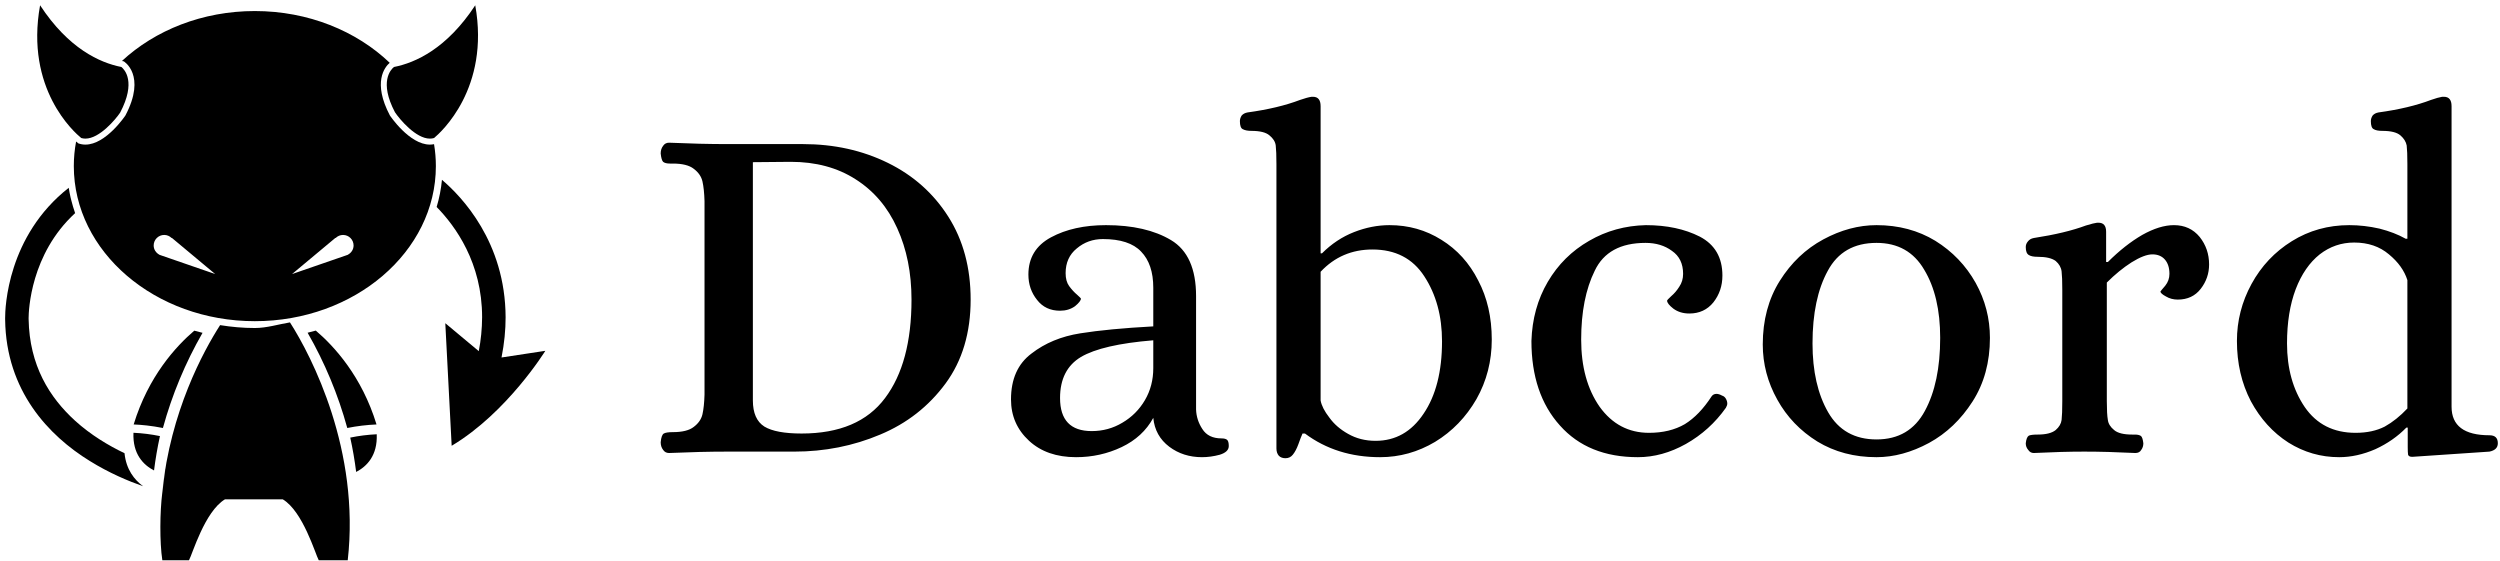
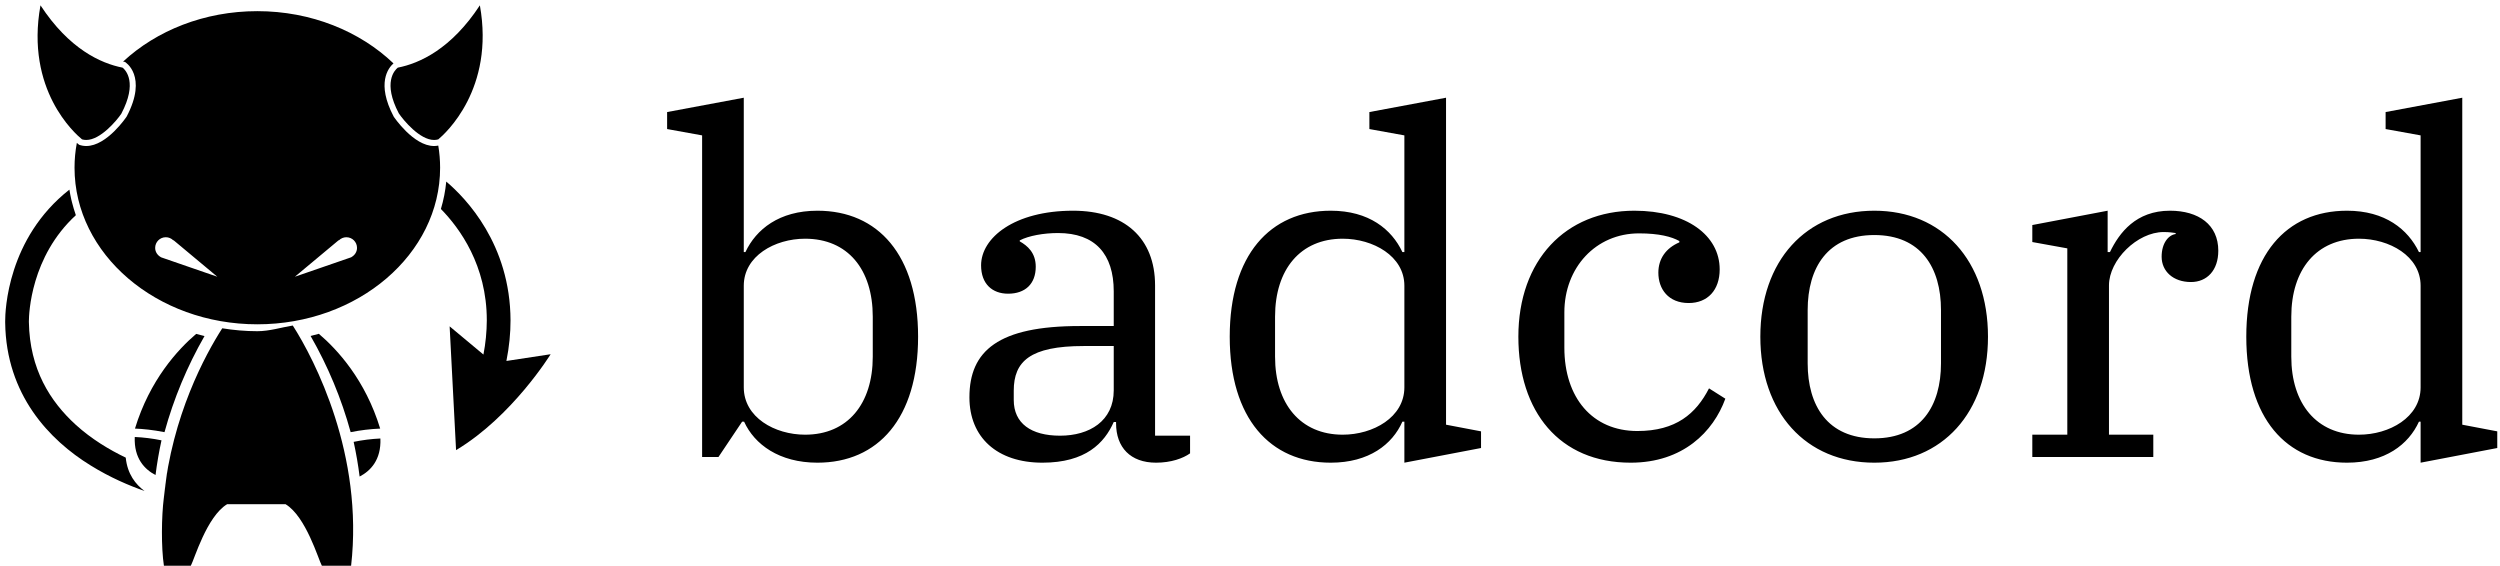
- <svg xmlns="http://www.w3.org/2000/svg" data-v-423bf9ae="" viewBox="0 0 415 93" class="iconLeft">
-   <g data-v-423bf9ae="" id="0a14e5cc-627a-4137-ae2d-6ac8aaef0db3" fill="black" transform="matrix(5.774783,0,0,5.774783,106.2091,1.455028)">
-     <path d="M0.84 12.77L0.84 12.77Q0.73 12.77 0.67 12.68L0.67 12.68L0.67 12.68Q0.60 12.59 0.60 12.46L0.60 12.46L0.60 12.46Q0.62 12.25 0.69 12.21L0.69 12.21L0.69 12.21Q0.76 12.17 0.95 12.17L0.95 12.17L0.95 12.17Q1.36 12.17 1.55 12.02L1.55 12.02L1.55 12.02Q1.75 11.87 1.80 11.66L1.80 11.66L1.80 11.66Q1.85 11.44 1.86 11.09L1.86 11.09L1.86 5.53L1.86 5.53Q1.85 5.18 1.80 4.96L1.80 4.96L1.80 4.96Q1.75 4.75 1.55 4.60L1.55 4.60L1.55 4.60Q1.36 4.45 0.95 4.45L0.95 4.45L0.87 4.45L0.87 4.45Q0.73 4.45 0.67 4.40L0.67 4.40L0.67 4.40Q0.62 4.35 0.60 4.16L0.60 4.16L0.60 4.16Q0.60 4.03 0.67 3.94L0.67 3.94L0.67 3.94Q0.73 3.85 0.84 3.85L0.84 3.85L0.84 3.85Q1.76 3.89 2.51 3.89L2.51 3.89L4.69 3.89L4.69 3.89Q6.03 3.89 7.13 4.43L7.13 4.43L7.13 4.43Q8.23 4.97 8.87 5.98L8.87 5.98L8.87 5.98Q9.51 6.99 9.51 8.36L9.51 8.36L9.51 8.36Q9.51 9.79 8.79 10.77L8.79 10.77L8.79 10.77Q8.06 11.76 6.91 12.24L6.91 12.24L6.91 12.24Q5.75 12.73 4.44 12.73L4.44 12.73L2.51 12.73L2.51 12.73Q1.76 12.73 0.84 12.77L0.84 12.77ZM4.65 12.21L4.65 12.21Q6.29 12.21 7.05 11.19L7.05 11.19L7.05 11.19Q7.81 10.18 7.81 8.36L7.81 8.36L7.81 8.36Q7.81 7.21 7.40 6.31L7.40 6.31L7.40 6.31Q6.99 5.40 6.20 4.90L6.20 4.90L6.20 4.90Q5.42 4.40 4.34 4.40L4.34 4.40L3.25 4.41L3.25 11.26L3.25 11.26Q3.25 11.80 3.58 12.01L3.58 12.01L3.58 12.01Q3.91 12.21 4.65 12.21L4.65 12.21ZM12.54 12.89L12.54 12.89Q11.70 12.89 11.19 12.42L11.19 12.42L11.19 12.42Q10.67 11.94 10.67 11.23L10.67 11.23L10.67 11.23Q10.67 10.35 11.26 9.91L11.26 9.91L11.26 9.91Q11.84 9.46 12.66 9.33L12.66 9.33L12.66 9.33Q13.47 9.20 14.76 9.13L14.76 9.13L14.76 8.02L14.76 8.02Q14.76 7.34 14.41 6.98L14.41 6.98L14.41 6.98Q14.07 6.62 13.31 6.62L13.31 6.62L13.31 6.62Q12.88 6.62 12.56 6.89L12.56 6.89L12.56 6.89Q12.24 7.15 12.24 7.60L12.24 7.60L12.24 7.60Q12.24 7.83 12.34 7.97L12.34 7.97L12.34 7.97Q12.45 8.12 12.57 8.22L12.57 8.22L12.57 8.22Q12.68 8.32 12.68 8.33L12.68 8.33L12.68 8.33Q12.68 8.41 12.51 8.55L12.51 8.55L12.51 8.55Q12.33 8.68 12.08 8.68L12.08 8.68L12.08 8.68Q11.66 8.68 11.42 8.37L11.42 8.37L11.42 8.37Q11.17 8.06 11.17 7.64L11.17 7.64L11.17 7.64Q11.17 6.92 11.82 6.57L11.82 6.57L11.82 6.57Q12.47 6.22 13.40 6.22L13.40 6.22L13.40 6.22Q14.55 6.22 15.27 6.65L15.27 6.65L15.27 6.65Q15.99 7.08 15.99 8.26L15.99 8.26L15.99 11.52L15.99 11.52Q16.00 11.82 16.17 12.08L16.17 12.08L16.17 12.08Q16.34 12.35 16.72 12.35L16.72 12.35L16.72 12.35Q16.83 12.35 16.88 12.39L16.88 12.39L16.88 12.39Q16.93 12.43 16.93 12.57L16.93 12.57L16.93 12.57Q16.93 12.74 16.67 12.82L16.67 12.82L16.67 12.82Q16.41 12.89 16.16 12.89L16.16 12.89L16.16 12.89Q15.62 12.89 15.22 12.59L15.22 12.59L15.22 12.59Q14.81 12.28 14.76 11.76L14.76 11.76L14.76 11.76Q14.46 12.31 13.85 12.60L13.85 12.60L13.85 12.60Q13.24 12.89 12.54 12.89L12.54 12.89ZM12.99 12.14L12.99 12.14Q13.47 12.14 13.87 11.90L13.87 11.90L13.87 11.90Q14.28 11.66 14.52 11.25L14.52 11.25L14.52 11.25Q14.76 10.84 14.76 10.33L14.76 10.33L14.76 9.53L14.76 9.53Q13.29 9.65 12.68 10.01L12.68 10.01L12.68 10.01Q12.08 10.37 12.08 11.19L12.08 11.19L12.08 11.19Q12.08 12.14 12.99 12.14L12.99 12.14ZM18.56 12.92L18.56 12.92Q18.44 12.92 18.37 12.85L18.37 12.85L18.37 12.85Q18.30 12.77 18.30 12.64L18.30 12.64L18.30 4.47L18.30 4.47Q18.30 4.10 18.28 3.93L18.28 3.93L18.28 3.93Q18.26 3.77 18.10 3.64L18.10 3.64L18.10 3.64Q17.95 3.51 17.58 3.51L17.58 3.51L17.58 3.51Q17.42 3.51 17.33 3.46L17.33 3.46L17.33 3.46Q17.25 3.42 17.25 3.23L17.25 3.23L17.25 3.23Q17.25 3.15 17.30 3.07L17.30 3.07L17.30 3.07Q17.36 3.00 17.47 2.98L17.47 2.98L17.47 2.98Q18.35 2.86 18.98 2.62L18.98 2.62L18.98 2.62Q19.18 2.55 19.31 2.53L19.31 2.53L19.35 2.53L19.35 2.53Q19.57 2.53 19.57 2.80L19.57 2.80L19.57 7.03L19.61 7.03L19.61 7.03Q20.02 6.62 20.53 6.42L20.53 6.42L20.53 6.42Q21.04 6.22 21.55 6.22L21.55 6.22L21.55 6.22Q22.37 6.22 23.04 6.64L23.04 6.64L23.04 6.64Q23.72 7.06 24.10 7.81L24.10 7.81L24.10 7.81Q24.49 8.55 24.49 9.51L24.49 9.51L24.49 9.51Q24.49 10.44 24.05 11.22L24.05 11.22L24.05 11.22Q23.60 12.00 22.86 12.45L22.86 12.45L22.86 12.45Q22.12 12.89 21.28 12.89L21.28 12.89L21.28 12.89Q20.03 12.89 19.12 12.21L19.12 12.21L19.05 12.21L19.05 12.21Q19.00 12.32 18.93 12.52L18.93 12.52L18.93 12.52Q18.86 12.71 18.77 12.82L18.77 12.82L18.77 12.82Q18.69 12.92 18.56 12.92L18.56 12.92ZM21.15 12.42L21.15 12.42Q22.01 12.42 22.53 11.64L22.53 11.64L22.53 11.64Q23.06 10.86 23.06 9.56L23.06 9.56L23.06 9.56Q23.06 8.47 22.55 7.69L22.55 7.69L22.55 7.69Q22.05 6.92 21.06 6.92L21.06 6.92L21.06 6.92Q20.17 6.92 19.57 7.56L19.57 7.56L19.57 11.26L19.57 11.26Q19.61 11.48 19.82 11.75L19.82 11.75L19.82 11.75Q20.02 12.03 20.36 12.22L20.36 12.22L20.36 12.22Q20.71 12.42 21.15 12.42L21.15 12.42ZM28.69 12.89L28.69 12.89Q27.26 12.89 26.45 11.98L26.45 11.98L26.45 11.98Q25.63 11.07 25.63 9.55L25.63 9.55L25.63 9.55Q25.66 8.60 26.10 7.85L26.10 7.85L26.10 7.85Q26.54 7.10 27.29 6.67L27.29 6.67L27.29 6.67Q28.03 6.24 28.92 6.22L28.92 6.22L28.92 6.22Q29.82 6.22 30.47 6.55L30.47 6.55L30.47 6.55Q31.12 6.89 31.12 7.67L31.12 7.67L31.12 7.67Q31.12 8.11 30.86 8.44L30.86 8.44L30.86 8.44Q30.60 8.76 30.17 8.76L30.17 8.76L30.17 8.76Q29.90 8.76 29.71 8.62L29.71 8.62L29.71 8.62Q29.53 8.48 29.53 8.39L29.53 8.39L29.53 8.39Q29.53 8.37 29.65 8.26L29.65 8.26L29.65 8.26Q29.78 8.15 29.88 7.99L29.88 7.99L29.88 7.99Q29.99 7.83 29.99 7.62L29.99 7.62L29.99 7.62Q29.99 7.18 29.67 6.96L29.67 6.96L29.67 6.96Q29.36 6.73 28.91 6.73L28.91 6.73L28.91 6.73Q27.83 6.73 27.45 7.53L27.45 7.53L27.45 7.53Q27.06 8.32 27.06 9.51L27.06 9.51L27.06 9.51Q27.06 10.68 27.59 11.44L27.59 11.44L27.59 11.44Q28.13 12.19 29.01 12.19L29.01 12.19L29.01 12.19Q29.61 12.19 30.04 11.94L30.04 11.94L30.04 11.94Q30.46 11.68 30.81 11.14L30.81 11.14L30.81 11.14Q30.86 11.07 30.95 11.07L30.95 11.07L30.95 11.07Q31.02 11.07 31.11 11.12L31.11 11.12L31.11 11.12Q31.18 11.14 31.22 11.21L31.22 11.21L31.22 11.21Q31.26 11.28 31.26 11.35L31.26 11.35L31.26 11.35Q31.26 11.40 31.22 11.47L31.22 11.47L31.22 11.47Q30.76 12.12 30.07 12.51L30.07 12.51L30.07 12.51Q29.39 12.89 28.69 12.89L28.69 12.89ZM35.55 12.89L35.55 12.89Q34.59 12.89 33.85 12.44L33.85 12.44L33.85 12.44Q33.11 11.98 32.70 11.24L32.70 11.24L32.70 11.24Q32.28 10.49 32.28 9.65L32.28 9.65L32.28 9.65Q32.28 8.60 32.77 7.82L32.77 7.82L32.77 7.82Q33.26 7.04 34.02 6.63L34.02 6.63L34.02 6.63Q34.78 6.22 35.55 6.22L35.55 6.22L35.55 6.22Q36.50 6.22 37.24 6.67L37.24 6.67L37.24 6.67Q37.98 7.13 38.40 7.88L38.40 7.88L38.40 7.88Q38.81 8.62 38.81 9.46L38.81 9.46L38.81 9.46Q38.81 10.51 38.31 11.29L38.31 11.29L38.31 11.29Q37.81 12.07 37.06 12.48L37.06 12.48L37.06 12.48Q36.30 12.89 35.55 12.89L35.55 12.89ZM35.55 12.38L35.55 12.38Q36.50 12.38 36.94 11.56L36.94 11.56L36.94 11.56Q37.38 10.75 37.38 9.46L37.38 9.46L37.38 9.46Q37.38 8.26 36.92 7.50L36.92 7.50L36.92 7.50Q36.47 6.73 35.55 6.73L35.55 6.73L35.55 6.73Q34.58 6.73 34.15 7.53L34.15 7.53L34.15 7.53Q33.71 8.33 33.71 9.62L33.71 9.62L33.71 9.62Q33.71 10.82 34.16 11.60L34.16 11.60L34.16 11.60Q34.61 12.38 35.55 12.38L35.55 12.38ZM40.07 12.77L40.07 12.77Q39.97 12.77 39.91 12.68L39.91 12.68L39.91 12.68Q39.84 12.60 39.84 12.49L39.84 12.49L39.84 12.49Q39.86 12.31 39.93 12.27L39.93 12.27L39.93 12.27Q40.00 12.24 40.18 12.24L40.18 12.24L40.18 12.24Q40.54 12.24 40.70 12.11L40.70 12.11L40.70 12.11Q40.85 11.98 40.87 11.82L40.87 11.82L40.87 11.82Q40.89 11.65 40.89 11.28L40.89 11.28L40.89 8.08L40.89 8.08Q40.89 7.71 40.87 7.55L40.87 7.55L40.87 7.55Q40.85 7.38 40.70 7.25L40.70 7.25L40.70 7.25Q40.54 7.13 40.18 7.13L40.18 7.13L40.18 7.13Q40.01 7.13 39.93 7.08L39.93 7.08L39.93 7.08Q39.84 7.03 39.84 6.85L39.84 6.85L39.84 6.85Q39.84 6.76 39.90 6.69L39.90 6.69L39.90 6.69Q39.96 6.61 40.07 6.59L40.07 6.59L40.07 6.59Q40.98 6.45 41.57 6.23L41.57 6.23L41.57 6.23Q41.80 6.16 41.89 6.15L41.89 6.15L41.93 6.15L41.93 6.15Q42.15 6.15 42.15 6.41L42.15 6.41L42.15 7.28L42.20 7.28L42.20 7.28Q42.69 6.79 43.19 6.50L43.19 6.50L43.19 6.50Q43.69 6.22 44.10 6.22L44.10 6.22L44.10 6.22Q44.56 6.22 44.84 6.56L44.84 6.56L44.84 6.56Q45.11 6.90 45.11 7.35L45.11 7.35L45.11 7.35Q45.11 7.74 44.87 8.05L44.87 8.05L44.87 8.05Q44.63 8.36 44.21 8.36L44.21 8.36L44.21 8.36Q44.02 8.36 43.87 8.27L43.87 8.27L43.87 8.27Q43.72 8.19 43.71 8.13L43.71 8.13L43.71 8.13Q43.72 8.11 43.85 7.96L43.85 7.96L43.85 7.96Q43.97 7.81 43.97 7.62L43.97 7.62L43.97 7.62Q43.97 7.36 43.84 7.21L43.84 7.21L43.84 7.21Q43.71 7.06 43.48 7.06L43.48 7.06L43.48 7.06Q43.25 7.06 42.88 7.29L42.88 7.29L42.88 7.29Q42.52 7.52 42.17 7.87L42.17 7.87L42.17 11.28L42.17 11.28Q42.17 11.65 42.20 11.82L42.20 11.82L42.20 11.82Q42.22 11.98 42.38 12.11L42.38 12.11L42.38 12.11Q42.53 12.24 42.90 12.24L42.90 12.24L42.98 12.24L42.98 12.24Q43.09 12.24 43.15 12.28L43.15 12.28L43.15 12.28Q43.20 12.32 43.22 12.49L43.22 12.49L43.22 12.49Q43.22 12.60 43.16 12.68L43.16 12.68L43.16 12.68Q43.11 12.77 42.99 12.77L42.99 12.77L42.99 12.77Q42.18 12.73 41.52 12.73L41.52 12.73L41.52 12.73Q40.89 12.73 40.07 12.77L40.07 12.77ZM48.85 12.89L48.85 12.89Q48.06 12.89 47.39 12.47L47.39 12.47L47.39 12.47Q46.72 12.04 46.31 11.28L46.31 11.28L46.31 11.28Q45.91 10.51 45.91 9.55L45.91 9.55L45.91 9.55Q45.91 8.68 46.33 7.91L46.33 7.91L46.33 7.91Q46.75 7.14 47.49 6.68L47.49 6.68L47.49 6.68Q48.23 6.22 49.14 6.22L49.14 6.22L49.14 6.22Q49.57 6.22 50.01 6.32L50.01 6.32L50.01 6.32Q50.44 6.43 50.76 6.61L50.76 6.61L50.81 6.61L50.81 4.47L50.81 4.47Q50.81 4.10 50.79 3.93L50.79 3.93L50.79 3.93Q50.76 3.77 50.61 3.64L50.61 3.64L50.61 3.64Q50.46 3.51 50.09 3.51L50.09 3.51L50.09 3.51Q49.92 3.51 49.84 3.46L49.84 3.46L49.84 3.46Q49.76 3.42 49.76 3.23L49.76 3.23L49.76 3.23Q49.76 3.15 49.81 3.07L49.81 3.07L49.81 3.07Q49.87 3.00 49.98 2.98L49.98 2.98L49.98 2.98Q50.86 2.86 51.49 2.62L51.49 2.62L51.49 2.62Q51.69 2.55 51.81 2.53L51.81 2.53L51.86 2.53L51.86 2.53Q52.08 2.53 52.08 2.80L52.08 2.80L52.08 11.44L52.08 11.44Q52.08 12.26 53.17 12.26L53.17 12.26L53.17 12.26Q53.41 12.26 53.41 12.49L53.41 12.49L53.41 12.49Q53.41 12.68 53.17 12.73L53.17 12.73L50.95 12.88L50.95 12.88Q50.85 12.88 50.83 12.82L50.83 12.82L50.83 12.82Q50.82 12.75 50.82 12.60L50.82 12.60L50.82 12.04L50.78 12.04L50.78 12.04Q50.41 12.42 49.89 12.66L49.89 12.66L49.89 12.66Q49.36 12.89 48.85 12.89L48.85 12.89ZM49.32 12.19L49.32 12.19Q49.81 12.19 50.16 12.01L50.16 12.01L50.16 12.01Q50.50 11.82 50.81 11.49L50.81 11.49L50.81 7.80L50.81 7.80Q50.68 7.39 50.28 7.06L50.28 7.06L50.28 7.06Q49.88 6.72 49.28 6.72L49.28 6.72L49.28 6.72Q48.73 6.72 48.29 7.06L48.29 7.06L48.29 7.06Q47.85 7.41 47.60 8.06L47.60 8.06L47.60 8.06Q47.35 8.72 47.35 9.62L47.35 9.62L47.35 9.62Q47.35 10.70 47.86 11.45L47.86 11.45L47.86 11.45Q48.37 12.19 49.32 12.19L49.32 12.19Z" />
+ <svg xmlns="http://www.w3.org/2000/svg" data-v-423bf9ae="" viewBox="0 0 411 93" class="iconLeft">
+   <g data-v-423bf9ae="" id="95b14c0b-18c5-4e01-9994-672c49a2e1ab" fill="black" transform="matrix(5.479452,0,0,5.479452,107.7562,-3.496412)">
+     <path d="M4.86 14.52C6.68 14.52 7.88 13.19 7.88 10.74C7.88 8.29 6.68 6.96 4.86 6.96C3.71 6.96 3.02 7.52 2.70 8.20L2.65 8.20L2.65 3.57L0.35 4.00L0.35 4.51L1.40 4.70L1.40 14.35L1.89 14.35L2.60 13.29L2.66 13.29C2.97 13.97 3.71 14.52 4.86 14.52ZM4.49 13.68C3.58 13.68 2.65 13.16 2.65 12.26L2.65 9.21C2.65 8.32 3.58 7.80 4.49 7.80C5.77 7.80 6.52 8.72 6.52 10.14L6.52 11.34C6.52 12.75 5.77 13.68 4.49 13.68ZM11.61 14.52C12.91 14.52 13.47 13.93 13.75 13.30L13.82 13.30L13.82 13.34C13.82 14.06 14.25 14.52 15.02 14.52C15.47 14.52 15.83 14.39 16.04 14.24L16.04 13.71L14.99 13.71L14.99 9.20C14.99 7.78 14.07 6.96 12.53 6.96C10.77 6.96 9.77 7.77 9.77 8.60C9.77 9.16 10.11 9.45 10.58 9.45C11.09 9.45 11.41 9.16 11.41 8.64C11.41 8.22 11.16 8.01 10.93 7.88L10.93 7.85C11.20 7.71 11.65 7.63 12.08 7.63C13.19 7.63 13.75 8.26 13.75 9.38L13.75 10.42L12.73 10.42C10.29 10.42 9.42 11.16 9.42 12.56C9.42 13.76 10.25 14.52 11.61 14.52ZM12.14 13.71C11.27 13.71 10.75 13.34 10.75 12.64L10.75 12.36C10.75 11.48 11.24 11.02 12.85 11.02L13.75 11.02L13.75 12.35C13.75 13.27 13.02 13.71 12.14 13.71ZM20.26 14.52C21.41 14.52 22.11 13.97 22.41 13.29L22.47 13.29L22.47 14.52L24.77 14.08L24.77 13.58L23.72 13.38L23.72 3.57L21.42 4.00L21.42 4.51L22.47 4.70L22.47 8.20L22.41 8.20C22.09 7.52 21.41 6.96 20.26 6.96C18.44 6.96 17.23 8.29 17.23 10.74C17.23 13.19 18.44 14.52 20.26 14.52ZM20.62 13.68C19.35 13.68 18.59 12.75 18.59 11.34L18.59 10.14C18.59 8.72 19.35 7.80 20.62 7.80C21.53 7.80 22.47 8.32 22.47 9.21L22.47 12.26C22.47 13.16 21.53 13.68 20.62 13.68ZM29.26 14.52C30.83 14.52 31.74 13.59 32.10 12.60L31.61 12.29C31.22 13.05 30.62 13.57 29.46 13.57C28.11 13.57 27.27 12.57 27.27 11.07L27.27 10.01C27.27 8.67 28.21 7.64 29.51 7.64C30.11 7.64 30.49 7.74 30.72 7.87L30.72 7.91C30.32 8.08 30.09 8.40 30.09 8.82C30.09 9.31 30.39 9.73 31.00 9.73C31.57 9.73 31.93 9.34 31.93 8.72C31.93 7.70 30.94 6.96 29.37 6.96C27.31 6.96 25.89 8.44 25.89 10.74C25.89 12.99 27.12 14.52 29.26 14.52ZM36.57 13.79C35.17 13.79 34.57 12.81 34.57 11.54L34.57 9.94C34.57 8.67 35.17 7.69 36.57 7.69C37.97 7.69 38.57 8.67 38.57 9.94L38.57 11.54C38.57 12.81 37.97 13.79 36.57 13.79ZM36.57 14.52C38.61 14.52 39.98 13.02 39.98 10.74C39.98 8.46 38.61 6.96 36.57 6.96C34.52 6.96 33.15 8.46 33.15 10.74C33.15 13.02 34.52 14.52 36.57 14.52ZM41.31 14.35L44.94 14.35L44.94 13.68L43.61 13.68L43.61 9.20C43.61 8.44 44.46 7.60 45.25 7.60C45.43 7.60 45.53 7.62 45.61 7.63L45.61 7.66C45.39 7.69 45.19 7.94 45.19 8.34C45.19 8.78 45.54 9.10 46.07 9.10C46.55 9.10 46.89 8.75 46.89 8.16C46.89 7.38 46.30 6.96 45.44 6.96C44.42 6.96 43.92 7.62 43.64 8.20L43.57 8.20L43.57 6.96L41.31 7.39L41.31 7.90L42.36 8.09L42.36 13.68L41.31 13.68ZM50.75 14.52C51.90 14.52 52.60 13.97 52.91 13.29L52.96 13.29L52.96 14.52L55.26 14.08L55.26 13.58L54.21 13.38L54.21 3.57L51.91 4.00L51.91 4.51L52.96 4.70L52.96 8.20L52.91 8.20C52.58 7.52 51.90 6.96 50.75 6.96C48.93 6.96 47.73 8.29 47.73 10.74C47.73 13.19 48.93 14.52 50.75 14.52ZM51.11 13.68C49.84 13.68 49.08 12.75 49.08 11.34L49.08 10.14C49.08 8.72 49.84 7.80 51.11 7.80C52.02 7.80 52.96 8.32 52.96 9.21L52.96 12.26C52.96 13.16 52.02 13.68 51.11 13.68Z" />
  </g>
-   <g data-v-423bf9ae="" id="2ae9c0f5-8837-45cd-acf3-d555386c2bc3" transform="matrix(1.011767,0,0,1.011767,-5.915676,-5.135134)" stroke="none" fill="black">
+   <g data-v-423bf9ae="" id="39a1e0b4-e2bc-4dab-9c2f-0f1220e03674" transform="matrix(1.011767,0,0,1.011767,-5.915676,-5.135134)" stroke="none" fill="black">
    <path d="M76.38 28.801c-3.377 0-6.562-4.777-6.562-4.777-2.865-5.438-.857-7.925-.035-8.649-5.443-5.205-13.345-8.487-22.125-8.487-8.613 0-16.38 3.157-21.811 8.192.102.021.204.042.307.061 0 0 3.769 2.24.268 8.883 0 0-3.182 4.777-6.562 4.777a3.38 3.38 0 0 1-1.156-.201s-.136-.102-.371-.308a21.834 21.834 0 0 0-.376 4.037c0 14.028 13.324 25.442 29.701 25.442 16.378 0 29.702-11.414 29.702-25.442 0-1.222-.104-2.423-.299-3.6a3.353 3.353 0 0 1-.681.072zM32.308 46.985c-.095-.028-.186-.052-.274-.096l-.049-.016-.013-.022c-.535-.297-.912-.843-.912-1.498a1.73 1.73 0 0 1 1.729-1.731c.467 0 .885.188 1.196.486.031.008.055.012.087.021l7.084 5.911-8.848-3.055zm30.64-.134l-.013.022-.05.016c-.088.043-.177.068-.274.096l-8.85 3.056 7.085-5.911.088-.021a1.722 1.722 0 0 1 1.196-.486c.955 0 1.729.772 1.729 1.731-.001.654-.376 1.2-.911 1.497zM88.131 63.728c.462-2.32.673-4.524.67-6.597-.041-12.367-7.222-19.82-10.442-22.553a23.183 23.183 0 0 1-.872 4.455c3.068 3.129 7.467 9.167 7.459 18.098a29.82 29.82 0 0 1-.547 5.556l-5.492-4.583 1.045 20.111c9.128-5.454 15.367-15.582 15.367-15.582l-7.188 1.095zM31.119 82.264c.234-1.877.558-3.762.97-5.64a27.72 27.72 0 0 0-4.345-.544c-.149 3.486 1.619 5.273 3.375 6.184zM32.459 85.816l.005.001.015-.151c-.006.052-.015.1-.02.15z" />
    <path d="M26.277 79.434c-2.65-1.268-5.547-3.005-8.098-5.317-4.211-3.833-7.506-9.072-7.637-16.687 0-.028-.002-.052-.002-.143.006-1.25.307-10.516 7.631-17.243-.014-.032-.021-.063-.029-.093a23.608 23.608 0 0 1-.58-1.944c-.043-.175-.091-.346-.133-.522-.119-.526-.22-1.06-.305-1.597C7.046 43.799 6.682 55.574 6.688 57.287c0 .135.002.212.002.236.151 11.701 7.18 19.051 13.874 23.176 3.191 1.982 6.33 3.305 8.765 4.153-1.432-1.046-2.782-2.735-3.052-5.418zM64.281 82.51c1.757-.914 3.524-2.699 3.376-6.184a27.606 27.606 0 0 0-4.346.546 62.1 62.1 0 0 1 .97 5.638zM39.078 59.681c-.45-.108-.903-.227-1.355-.353-3.007 2.564-7.54 7.5-9.946 15.388 1.256.048 2.888.202 4.799.58a66.909 66.909 0 0 1 6.502-15.615zM57.656 59.314c-.452.125-.897.243-1.341.352a66.936 66.936 0 0 1 6.509 15.63 31.094 31.094 0 0 1 4.798-.58c-2.408-7.899-6.95-12.838-9.966-15.402zM70.645 23.489c.758 1.134 3.413 4.329 5.736 4.329.232 0 .461-.032.682-.097 1.115-.925 9.195-8.164 6.758-21.779-4.655 7.097-9.793 9.429-13.337 10.124-.526.424-2.46 2.434.161 7.423zM19.177 27.721c.223.064.454.097.685.097 2.308 0 4.945-3.146 5.697-4.264 2.659-5.051.729-7.064.204-7.488-3.546-.695-8.688-3.028-13.339-10.125-2.486 13.745 5.635 20.872 6.753 21.78zM47.659 58.892c-1.949 0-3.85-.174-5.7-.473-2.776 4.33-8.135 14.187-9.48 27.249a58.71 58.71 0 0 1 .493-3.707l.006.094c-.208 1.25-.376 2.945-.513 3.945h-.001c-.379 3-.44 8 .017 11h4.372c.558-1 2.578-8 5.903-10h9.487c3.325 2 5.345 9 5.902 10h4.753c2.046-18-5.883-33.421-9.477-39.03-1.871.305-3.791.922-5.762.922z" />
  </g>
</svg>
